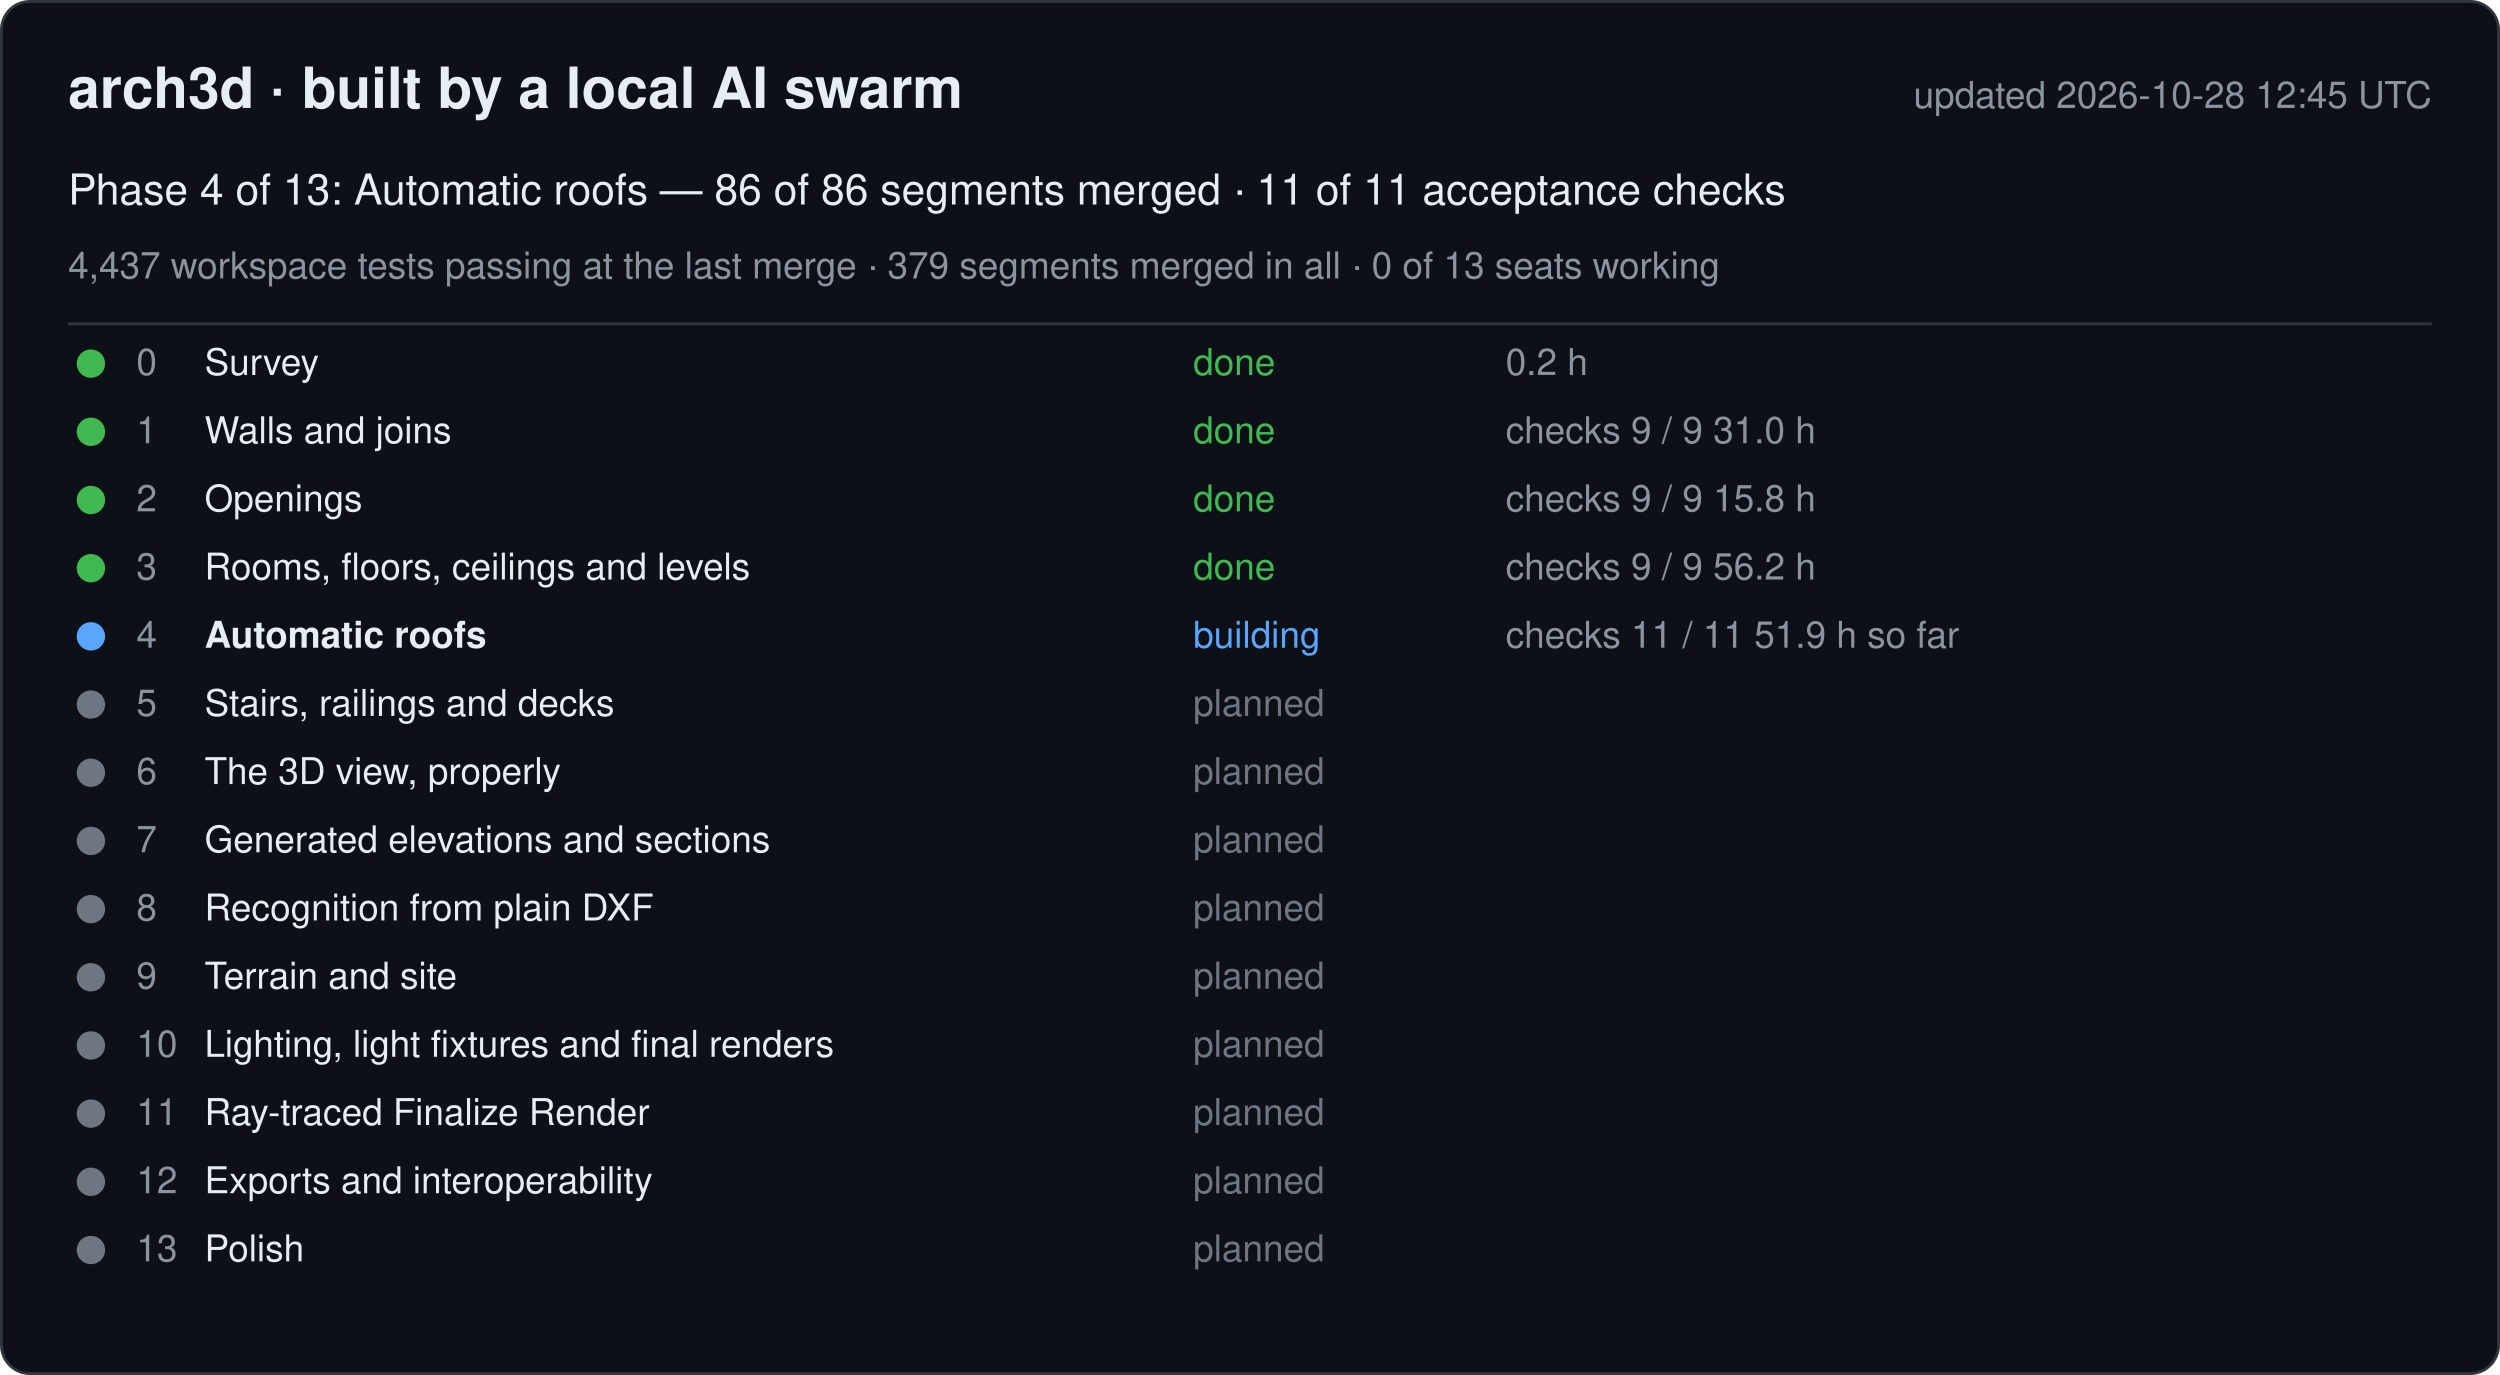
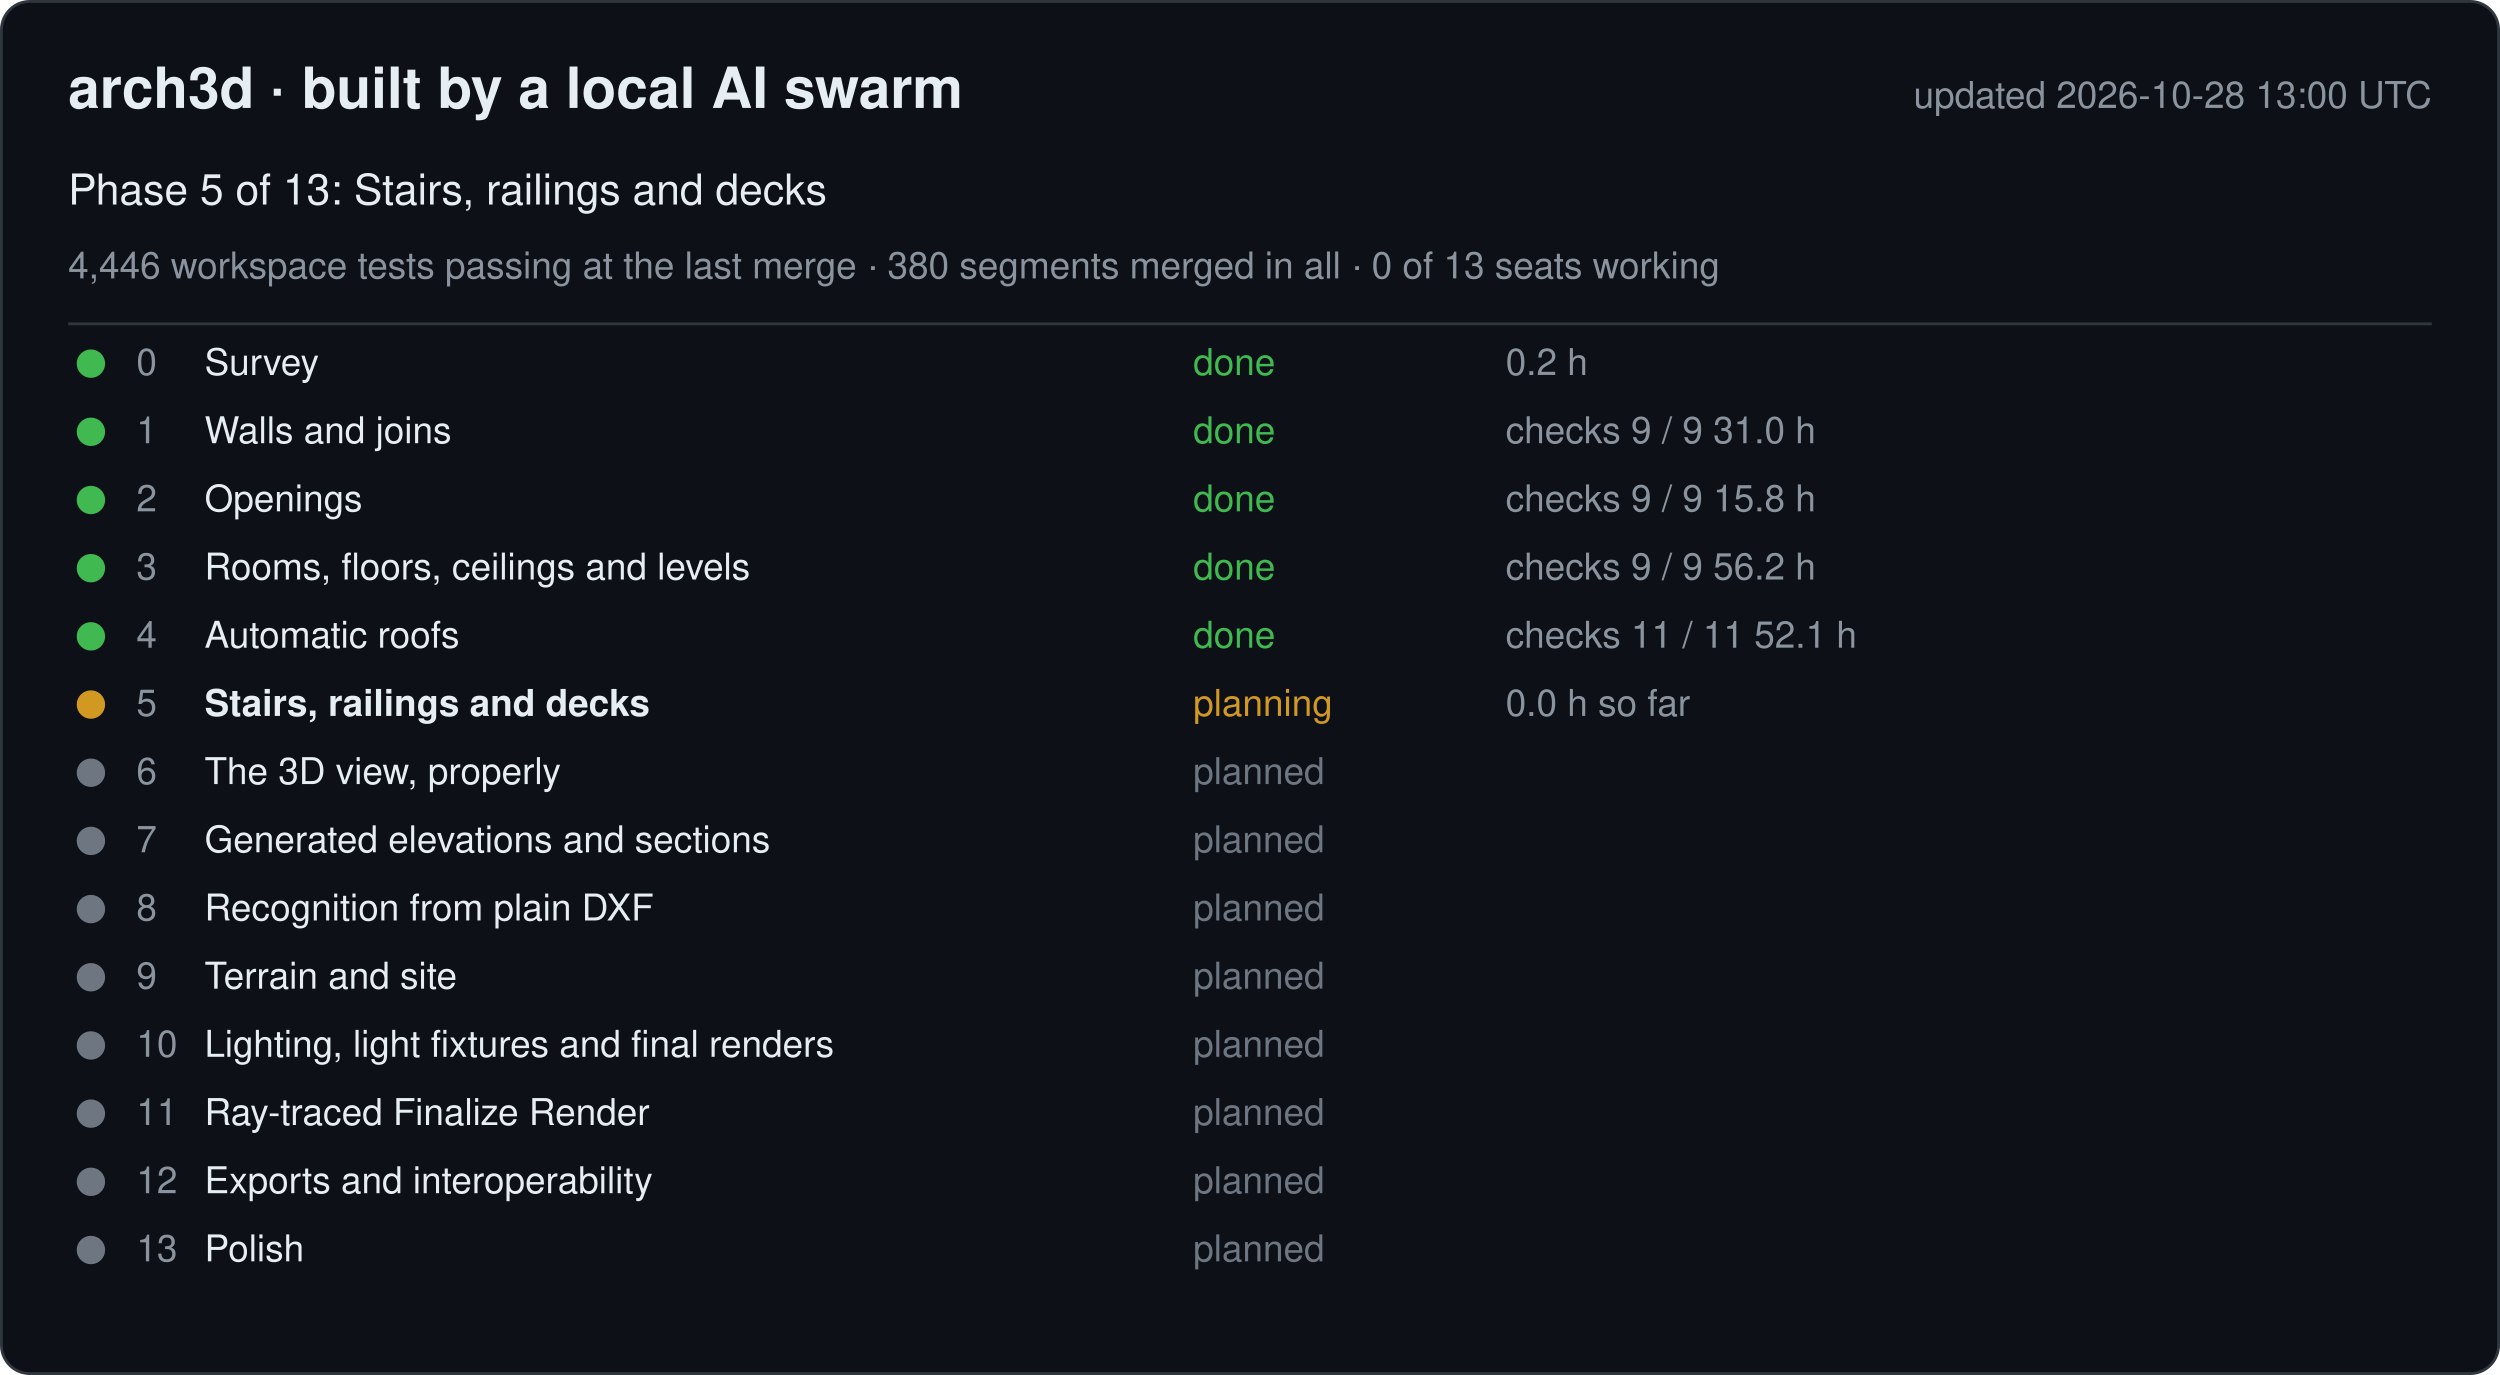
<svg xmlns="http://www.w3.org/2000/svg" width="880" height="484" viewBox="0 0 880 484" font-family="-apple-system, Segoe UI, Helvetica, Arial, sans-serif">
  <rect x="0.5" y="0.5" width="879" height="483" rx="10" fill="#0d1117" stroke="#30363d" />
  <text x="24" y="38" font-size="20" font-weight="600" fill="#e6edf3">arch3d · built by a local AI swarm</text>
-   <text x="856" y="38" font-size="13" fill="#8b949e" text-anchor="end">updated 2026-10-28 12:45 UTC</text>
-   <text x="24" y="72" font-size="15" fill="#e6edf3">Phase 4 of 13: Automatic roofs — 86 of 86 segments merged · 11 of 11 acceptance checks</text>
-   <text x="24" y="98" font-size="13" fill="#8b949e">4,437 workspace tests passing at the last merge · 379 segments merged in all · 0 of 13 seats working</text>
+   <text x="856" y="38" font-size="13" fill="#8b949e" text-anchor="end">updated 2026-10-28 13:00 UTC</text>
+   <text x="24" y="72" font-size="15" fill="#e6edf3">Phase 5 of 13: Stairs, railings and decks</text>
+   <text x="24" y="98" font-size="13" fill="#8b949e">4,446 workspace tests passing at the last merge · 380 segments merged in all · 0 of 13 seats working</text>
  <line x1="24" y1="114" x2="856" y2="114" stroke="#30363d" />
  <g data-phase="0">
    <circle cx="32" cy="128" r="5" fill="#3fb950" />
    <text x="48" y="132" font-size="13" fill="#8b949e">0</text>
    <text x="72" y="132" font-size="13" fill="#e6edf3">Survey</text>
    <text x="420" y="132" font-size="13" fill="#3fb950">done</text>
    <text x="530" y="132" font-size="13" fill="#8b949e">0.2 h</text>
  </g>
  <g data-phase="1">
    <circle cx="32" cy="152" r="5" fill="#3fb950" />
    <text x="48" y="156" font-size="13" fill="#8b949e">1</text>
    <text x="72" y="156" font-size="13" fill="#e6edf3">Walls and joins</text>
    <text x="420" y="156" font-size="13" fill="#3fb950">done</text>
    <text x="530" y="156" font-size="13" fill="#8b949e">checks 9 / 9   31.0 h</text>
  </g>
  <g data-phase="2">
    <circle cx="32" cy="176" r="5" fill="#3fb950" />
    <text x="48" y="180" font-size="13" fill="#8b949e">2</text>
    <text x="72" y="180" font-size="13" fill="#e6edf3">Openings</text>
    <text x="420" y="180" font-size="13" fill="#3fb950">done</text>
    <text x="530" y="180" font-size="13" fill="#8b949e">checks 9 / 9   15.8 h</text>
  </g>
  <g data-phase="3">
    <circle cx="32" cy="200" r="5" fill="#3fb950" />
    <text x="48" y="204" font-size="13" fill="#8b949e">3</text>
    <text x="72" y="204" font-size="13" fill="#e6edf3">Rooms, floors, ceilings and levels</text>
    <text x="420" y="204" font-size="13" fill="#3fb950">done</text>
    <text x="530" y="204" font-size="13" fill="#8b949e">checks 9 / 9   56.2 h</text>
  </g>
  <g data-phase="4">
-     <circle cx="32" cy="224" r="5" fill="#58a6ff" />
+     <circle cx="32" cy="224" r="5" fill="#3fb950" />
    <text x="48" y="228" font-size="13" fill="#8b949e">4</text>
-     <text x="72" y="228" font-size="13" fill="#e6edf3" font-weight="600">Automatic roofs</text>
-     <text x="420" y="228" font-size="13" fill="#58a6ff">building</text>
-     <text x="530" y="228" font-size="13" fill="#8b949e">checks 11 / 11   51.9 h so far</text>
+     <text x="72" y="228" font-size="13" fill="#e6edf3">Automatic roofs</text>
+     <text x="420" y="228" font-size="13" fill="#3fb950">done</text>
+     <text x="530" y="228" font-size="13" fill="#8b949e">checks 11 / 11   52.1 h</text>
  </g>
  <g data-phase="5">
-     <circle cx="32" cy="248" r="5" fill="#6e7681" />
+     <circle cx="32" cy="248" r="5" fill="#d29922" />
    <text x="48" y="252" font-size="13" fill="#8b949e">5</text>
-     <text x="72" y="252" font-size="13" fill="#e6edf3">Stairs, railings and decks</text>
-     <text x="420" y="252" font-size="13" fill="#6e7681">planned</text>
-     <text x="530" y="252" font-size="13" fill="#8b949e" />
+     <text x="72" y="252" font-size="13" fill="#e6edf3" font-weight="600">Stairs, railings and decks</text>
+     <text x="420" y="252" font-size="13" fill="#d29922">planning</text>
+     <text x="530" y="252" font-size="13" fill="#8b949e">0.0 h so far</text>
  </g>
  <g data-phase="6">
    <circle cx="32" cy="272" r="5" fill="#6e7681" />
    <text x="48" y="276" font-size="13" fill="#8b949e">6</text>
    <text x="72" y="276" font-size="13" fill="#e6edf3">The 3D view, properly</text>
    <text x="420" y="276" font-size="13" fill="#6e7681">planned</text>
    <text x="530" y="276" font-size="13" fill="#8b949e" />
  </g>
  <g data-phase="7">
    <circle cx="32" cy="296" r="5" fill="#6e7681" />
    <text x="48" y="300" font-size="13" fill="#8b949e">7</text>
    <text x="72" y="300" font-size="13" fill="#e6edf3">Generated elevations and sections</text>
    <text x="420" y="300" font-size="13" fill="#6e7681">planned</text>
    <text x="530" y="300" font-size="13" fill="#8b949e" />
  </g>
  <g data-phase="8">
    <circle cx="32" cy="320" r="5" fill="#6e7681" />
    <text x="48" y="324" font-size="13" fill="#8b949e">8</text>
    <text x="72" y="324" font-size="13" fill="#e6edf3">Recognition from plain DXF</text>
    <text x="420" y="324" font-size="13" fill="#6e7681">planned</text>
    <text x="530" y="324" font-size="13" fill="#8b949e" />
  </g>
  <g data-phase="9">
    <circle cx="32" cy="344" r="5" fill="#6e7681" />
    <text x="48" y="348" font-size="13" fill="#8b949e">9</text>
    <text x="72" y="348" font-size="13" fill="#e6edf3">Terrain and site</text>
    <text x="420" y="348" font-size="13" fill="#6e7681">planned</text>
    <text x="530" y="348" font-size="13" fill="#8b949e" />
  </g>
  <g data-phase="10">
    <circle cx="32" cy="368" r="5" fill="#6e7681" />
    <text x="48" y="372" font-size="13" fill="#8b949e">10</text>
    <text x="72" y="372" font-size="13" fill="#e6edf3">Lighting, light fixtures and final renders</text>
    <text x="420" y="372" font-size="13" fill="#6e7681">planned</text>
    <text x="530" y="372" font-size="13" fill="#8b949e" />
  </g>
  <g data-phase="11">
    <circle cx="32" cy="392" r="5" fill="#6e7681" />
    <text x="48" y="396" font-size="13" fill="#8b949e">11</text>
    <text x="72" y="396" font-size="13" fill="#e6edf3">Ray-traced Finalize Render</text>
    <text x="420" y="396" font-size="13" fill="#6e7681">planned</text>
    <text x="530" y="396" font-size="13" fill="#8b949e" />
  </g>
  <g data-phase="12">
    <circle cx="32" cy="416" r="5" fill="#6e7681" />
    <text x="48" y="420" font-size="13" fill="#8b949e">12</text>
    <text x="72" y="420" font-size="13" fill="#e6edf3">Exports and interoperability</text>
    <text x="420" y="420" font-size="13" fill="#6e7681">planned</text>
    <text x="530" y="420" font-size="13" fill="#8b949e" />
  </g>
  <g data-phase="13">
    <circle cx="32" cy="440" r="5" fill="#6e7681" />
    <text x="48" y="444" font-size="13" fill="#8b949e">13</text>
    <text x="72" y="444" font-size="13" fill="#e6edf3">Polish</text>
    <text x="420" y="444" font-size="13" fill="#6e7681">planned</text>
    <text x="530" y="444" font-size="13" fill="#8b949e" />
  </g>
</svg>
